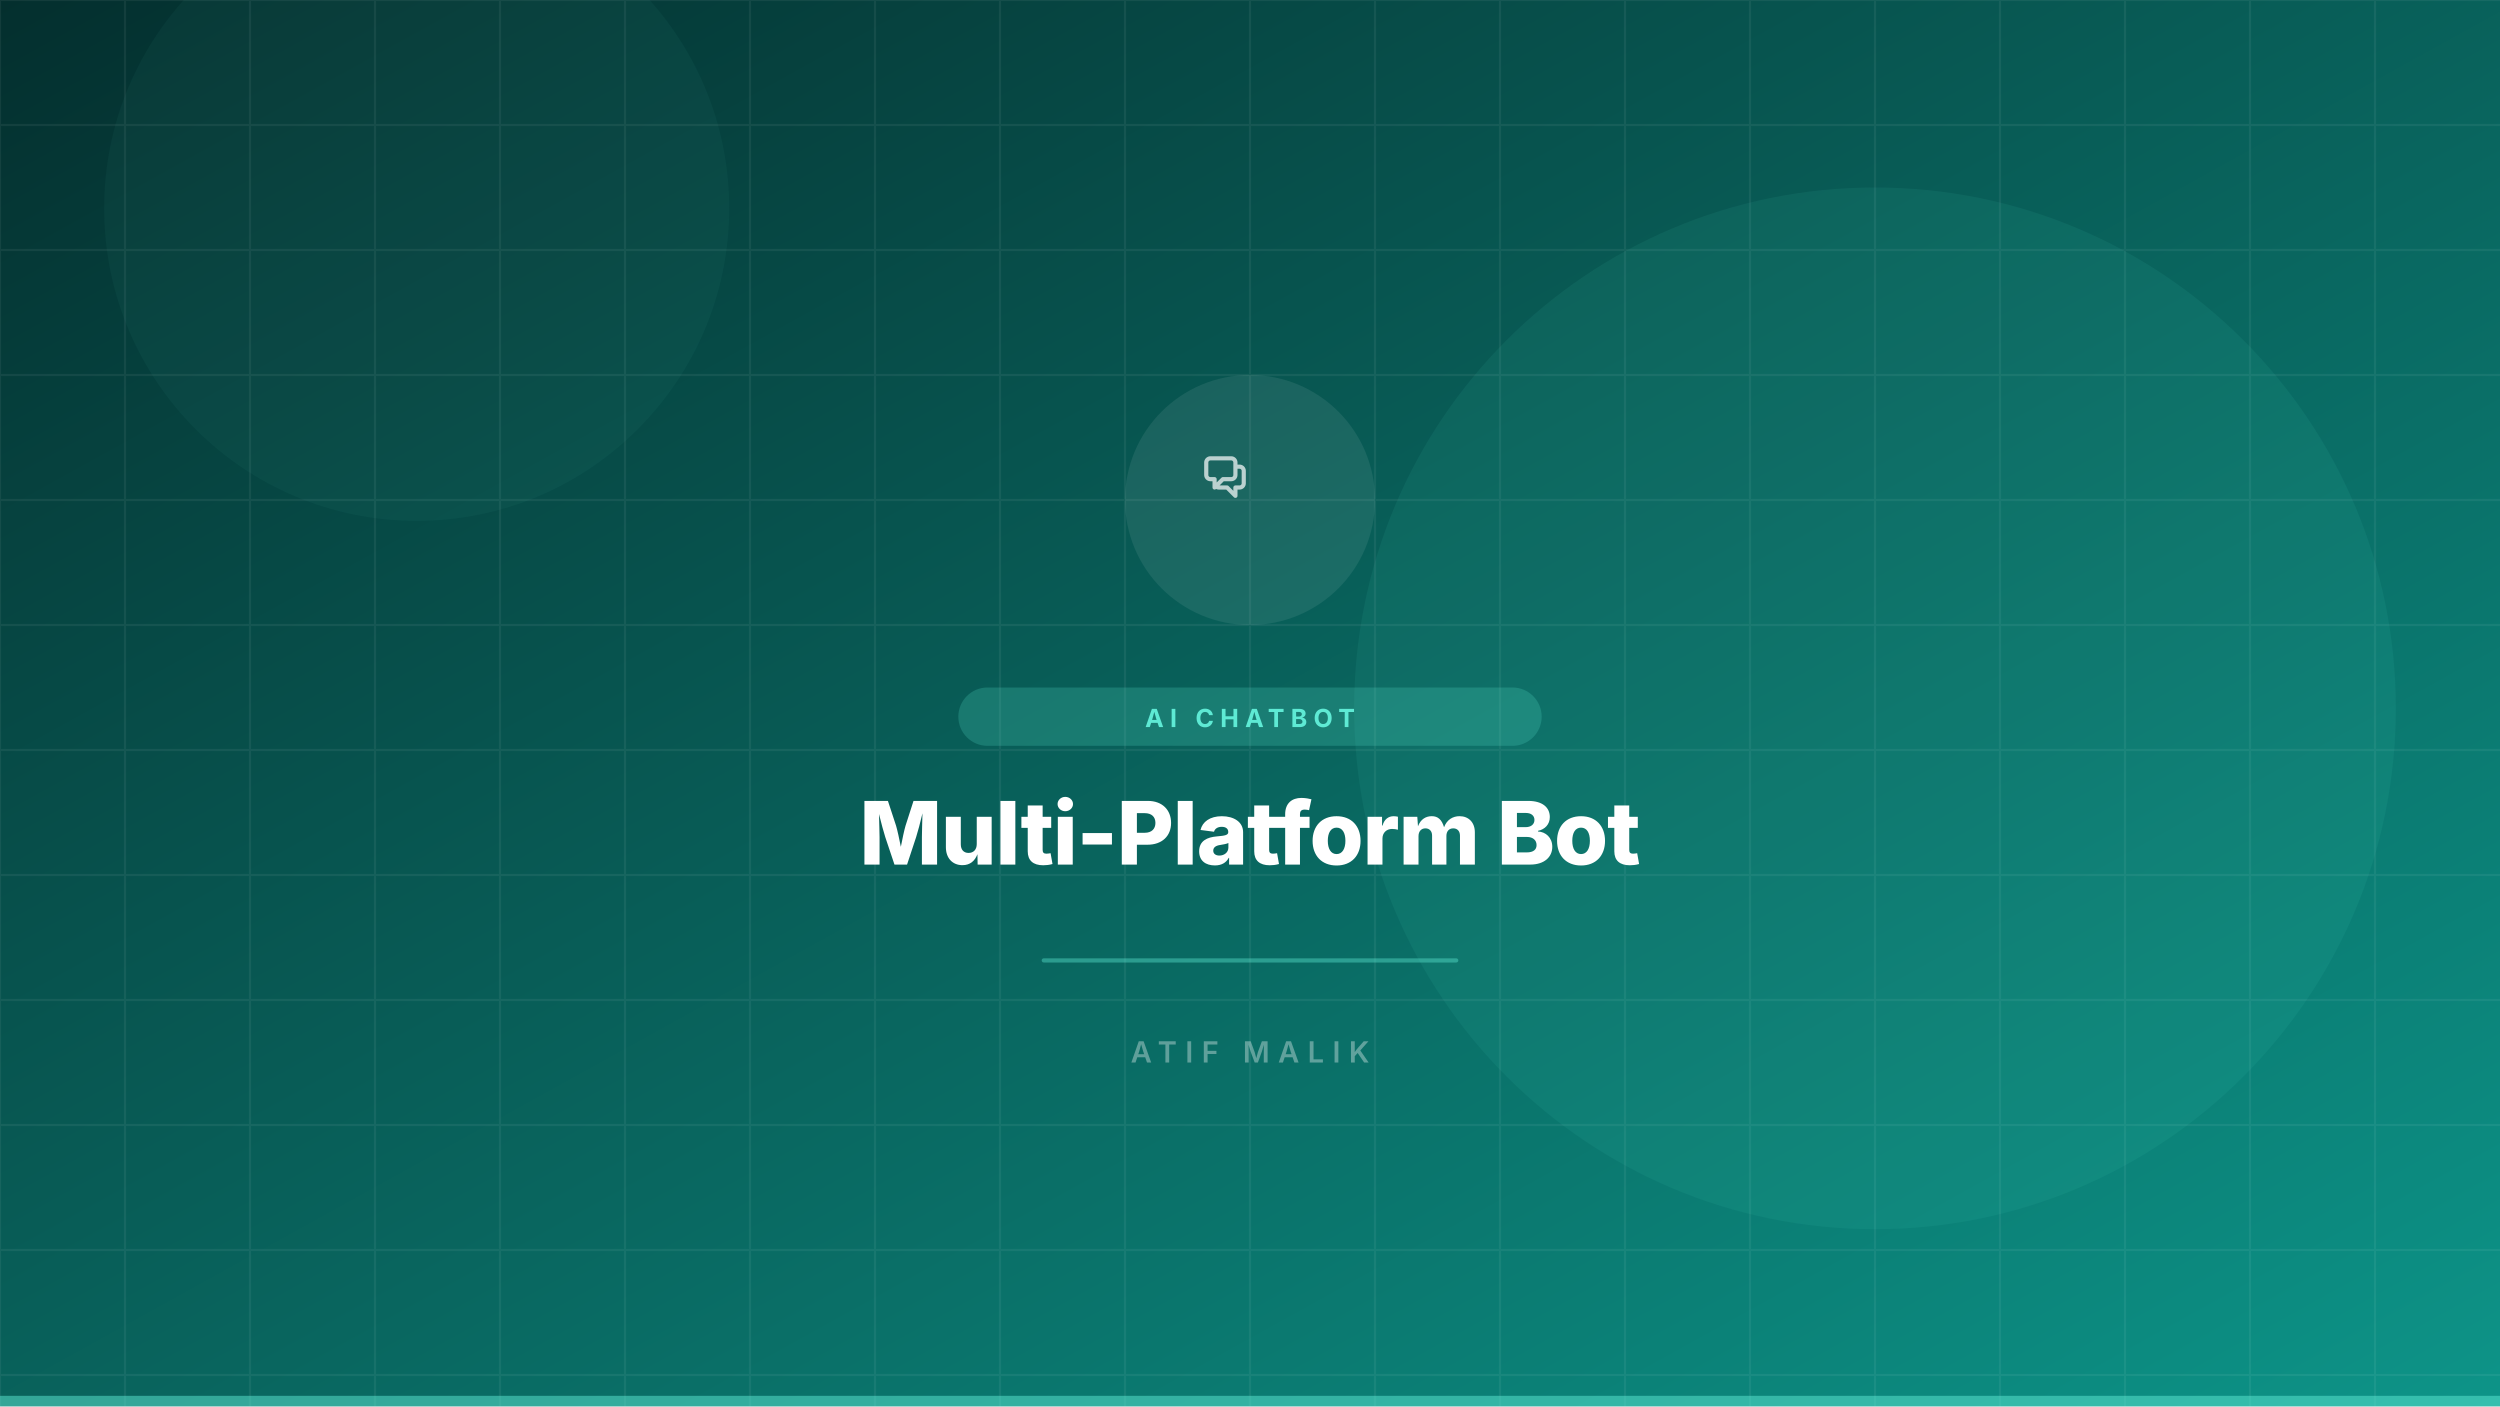
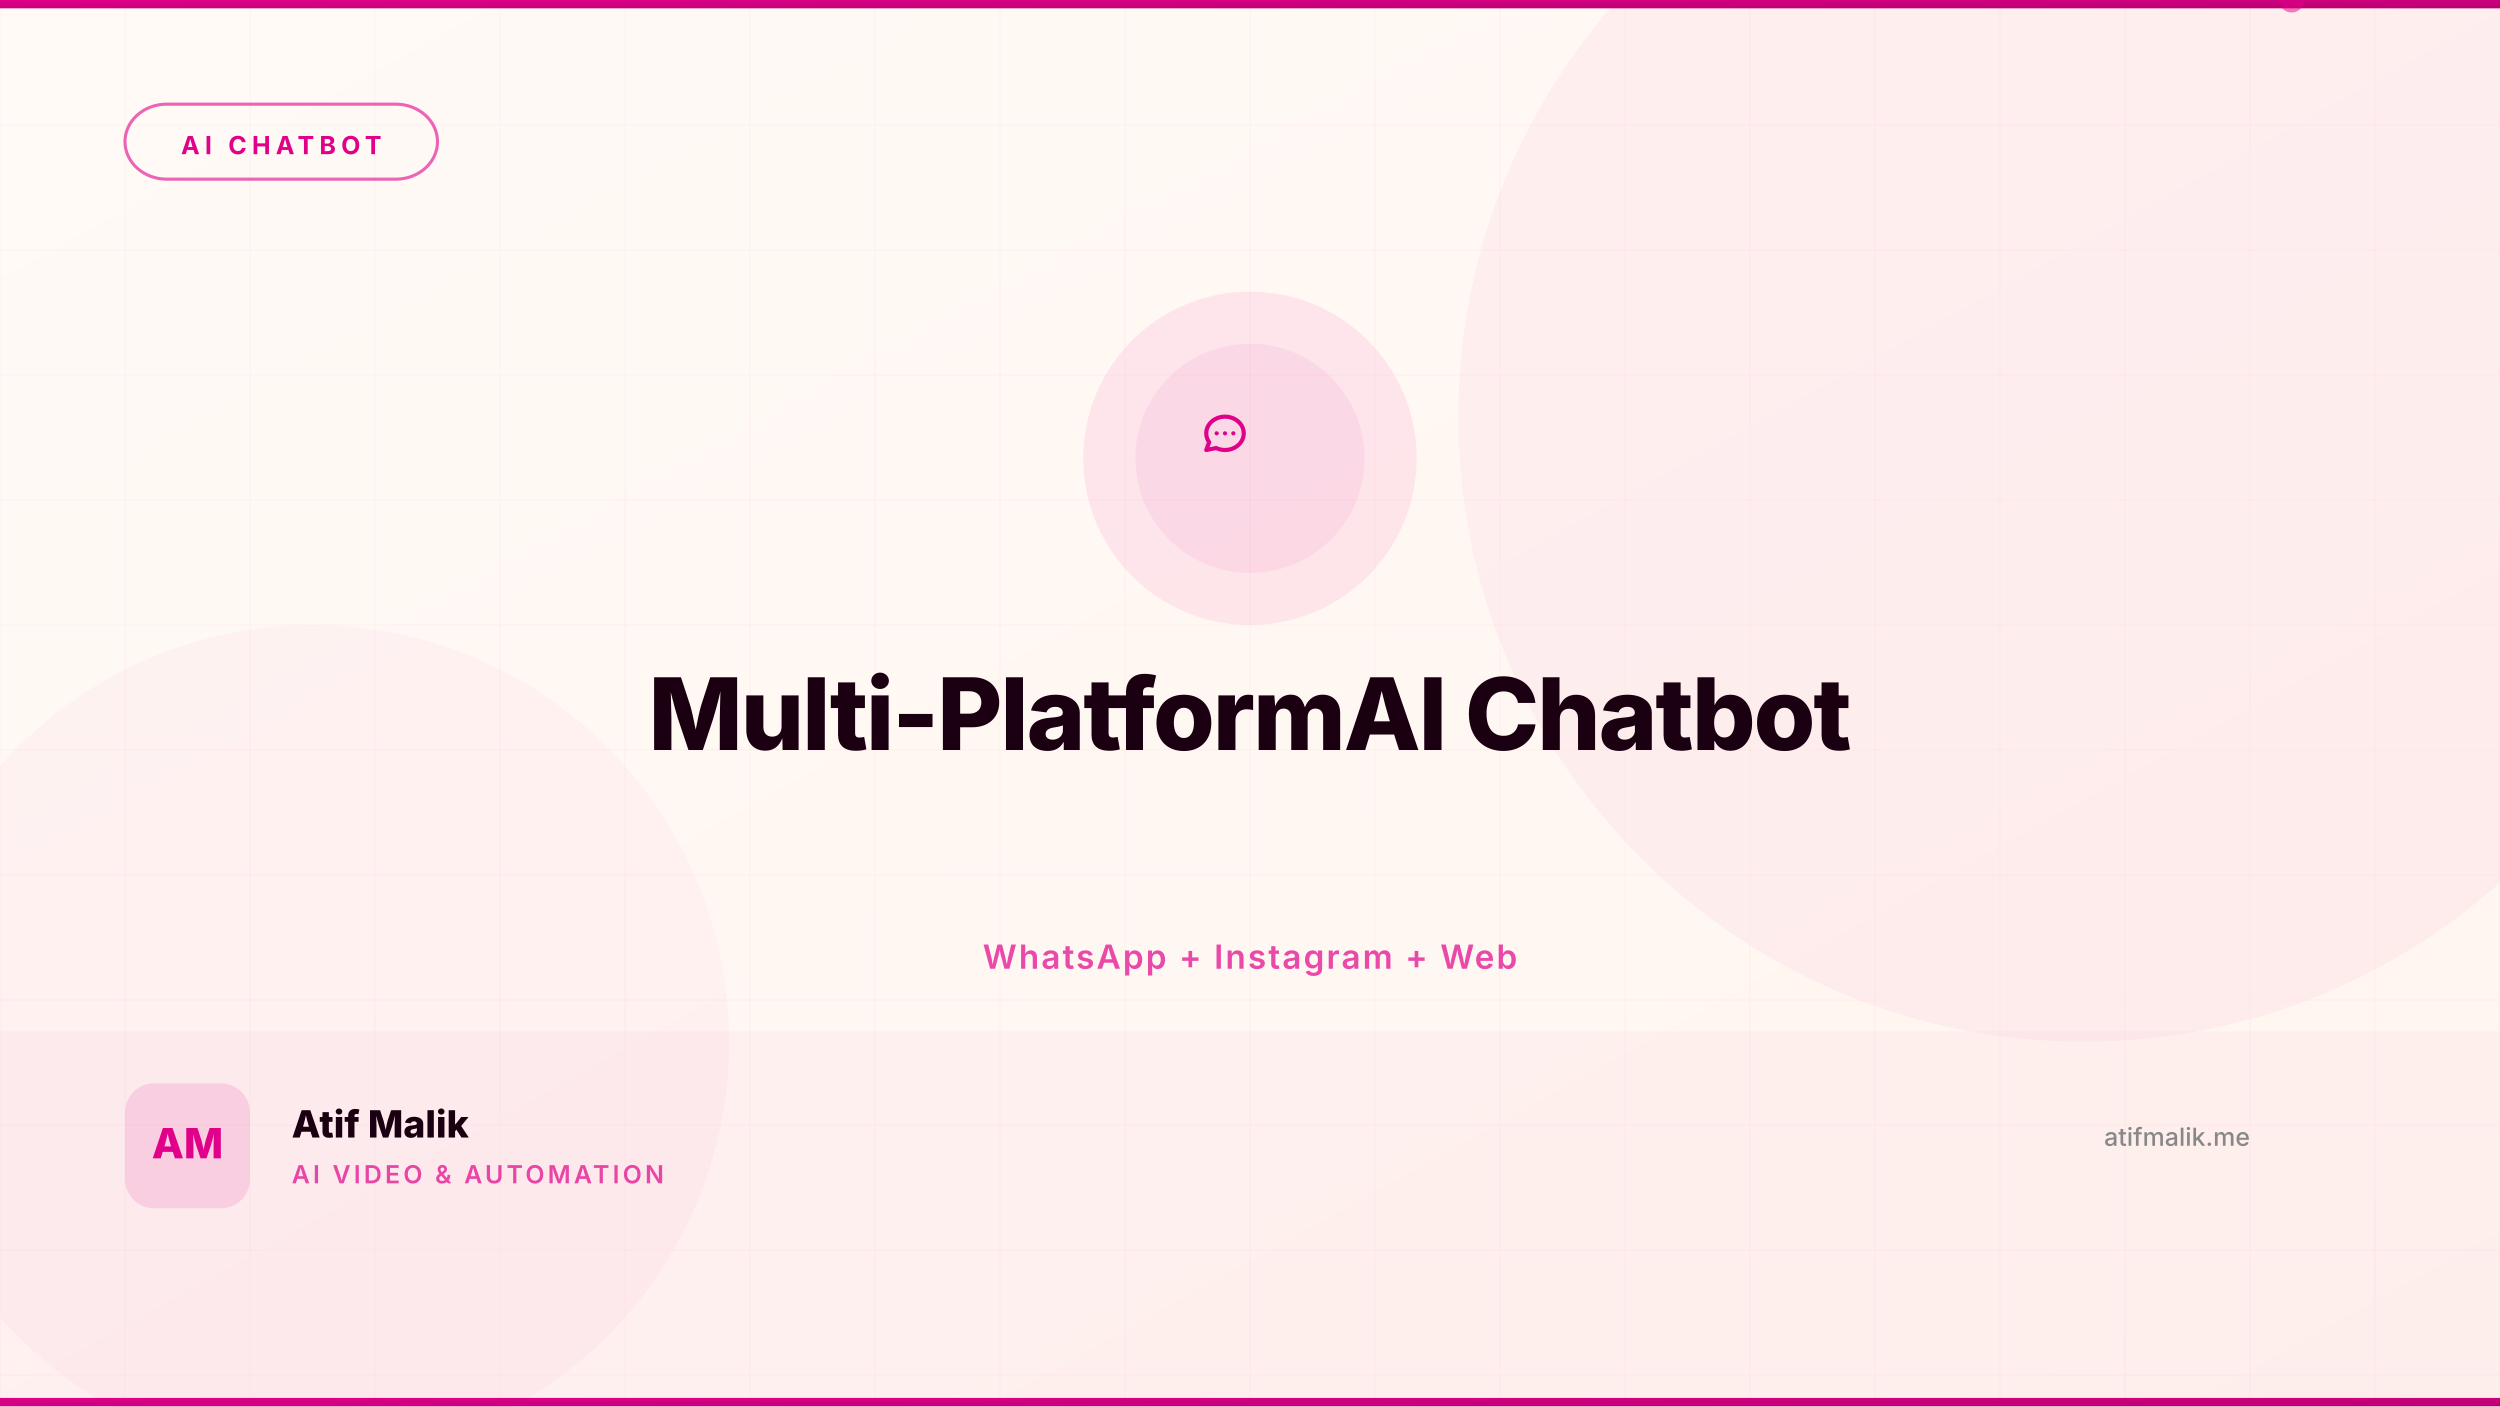
<svg xmlns="http://www.w3.org/2000/svg" width="1200" height="675" viewBox="0 0 1200 675">
  <defs>
    <linearGradient id="bg" x1="0%" y1="0%" x2="100%" y2="100%">
-       <stop offset="0%" style="stop-color:#042f2e" />
-       <stop offset="100%" style="stop-color:#0d9488" />
+       <stop offset="0%" style="stop-color:#FFFAF6" />
+       <stop offset="100%" style="stop-color:#FFF5EE" />
    </linearGradient>
-     <linearGradient id="accent" x1="0%" y1="0%" x2="100%" y2="0%">
-       <stop offset="0%" style="stop-color:#5eead4;stop-opacity:0.3" />
-       <stop offset="100%" style="stop-color:#5eead4;stop-opacity:0" />
+     <linearGradient id="pinkGrad" x1="0%" y1="0%" x2="100%" y2="100%">
+       <stop offset="0%" style="stop-color:#E0008A" />
+       <stop offset="100%" style="stop-color:#B8006F" />
    </linearGradient>
+     <clipPath id="avatarClip">
+       <rect x="60" y="510" width="70" height="70" rx="16" />
+     </clipPath>
  </defs>
  <rect width="1200" height="675" fill="url(#bg)" />
-   <g opacity="0.06" stroke="white" stroke-width="1">
+   <g opacity="0.04" stroke="#E0008A" stroke-width="0.5">
    <line x1="0" y1="0" x2="0" y2="675" />
    <line x1="60" y1="0" x2="60" y2="675" />
    <line x1="120" y1="0" x2="120" y2="675" />
    <line x1="180" y1="0" x2="180" y2="675" />
    <line x1="240" y1="0" x2="240" y2="675" />
    <line x1="300" y1="0" x2="300" y2="675" />
    <line x1="360" y1="0" x2="360" y2="675" />
    <line x1="420" y1="0" x2="420" y2="675" />
    <line x1="480" y1="0" x2="480" y2="675" />
    <line x1="540" y1="0" x2="540" y2="675" />
    <line x1="600" y1="0" x2="600" y2="675" />
    <line x1="660" y1="0" x2="660" y2="675" />
    <line x1="720" y1="0" x2="720" y2="675" />
    <line x1="780" y1="0" x2="780" y2="675" />
    <line x1="840" y1="0" x2="840" y2="675" />
    <line x1="900" y1="0" x2="900" y2="675" />
    <line x1="960" y1="0" x2="960" y2="675" />
    <line x1="1020" y1="0" x2="1020" y2="675" />
    <line x1="1080" y1="0" x2="1080" y2="675" />
    <line x1="1140" y1="0" x2="1140" y2="675" />
+     <line x1="1200" y1="0" x2="1200" y2="675" />
    <line x1="0" y1="0" x2="1200" y2="0" />
    <line x1="0" y1="60" x2="1200" y2="60" />
    <line x1="0" y1="120" x2="1200" y2="120" />
    <line x1="0" y1="180" x2="1200" y2="180" />
    <line x1="0" y1="240" x2="1200" y2="240" />
    <line x1="0" y1="300" x2="1200" y2="300" />
    <line x1="0" y1="360" x2="1200" y2="360" />
    <line x1="0" y1="420" x2="1200" y2="420" />
    <line x1="0" y1="480" x2="1200" y2="480" />
    <line x1="0" y1="540" x2="1200" y2="540" />
    <line x1="0" y1="600" x2="1200" y2="600" />
    <line x1="0" y1="660" x2="1200" y2="660" />
  </g>
-   <circle cx="900" cy="340" r="250" fill="#5eead4" opacity="0.07" />
-   <circle cx="200" cy="100" r="150" fill="#5eead4" opacity="0.04" />
-   <circle cx="600" cy="240" r="60" fill="white" opacity="0.08" />
-   <g transform="translate(576, 216)" fill="none" stroke="white" stroke-width="2" stroke-linecap="round" stroke-linejoin="round" opacity="0.7">
-     <path d="M17 8h2a2 2 0 012 2v6a2 2 0 01-2 2h-2v4l-4-4H9a1.994 1.994 0 01-1.414-.586m0 0L11 14h4a2 2 0 002-2V6a2 2 0 00-2-2H5a2 2 0 00-2 2v6a2 2 0 002 2h2v4l.586-.586z" />
+   <circle cx="1000" cy="200" r="300" fill="#E0008A" opacity="0.04" />
+   <circle cx="150" cy="500" r="200" fill="#E0008A" opacity="0.03" />
+   <rect x="0" y="0" width="1200" height="4" fill="url(#pinkGrad)" />
+   <rect x="60" y="50" rx="20" ry="20" width="150" height="36" fill="none" stroke="#E0008A" stroke-width="1.5" opacity="0.6" />
+   <text x="135" y="74" text-anchor="middle" fill="#E0008A" font-family="system-ui, -apple-system, sans-serif" font-size="12" font-weight="700" letter-spacing="2.5">AI CHATBOT</text>
+   <circle cx="600" cy="220" r="80" fill="#E0008A" opacity="0.08" />
+   <circle cx="600" cy="220" r="55" fill="#E0008A" opacity="0.06" />
+   <g transform="translate(576, 196)" fill="none" stroke="#E0008A" stroke-width="2" stroke-linecap="round" stroke-linejoin="round">
+     <path d="M8 12h.01M12 12h.01M16 12h.01M21 12c0 4.418-4.03 8-9 8a9.863 9.863 0 01-4.255-.949L3 20l1.395-3.72C3.512 15.042 3 13.574 3 12c0-4.418 4.03-8 9-8s9 3.582 9 8z" />
  </g>
-   <rect x="460" y="330" rx="14" ry="14" width="280" height="28" fill="#5eead4" opacity="0.2" />
-   <text x="600" y="349" text-anchor="middle" fill="#5eead4" font-family="system-ui, -apple-system, sans-serif" font-size="12" font-weight="700" letter-spacing="3" text-transform="uppercase">AI CHATBOT</text>
-   <text x="600" y="415" text-anchor="middle" fill="white" font-family="system-ui, -apple-system, sans-serif" font-size="42" font-weight="800" letter-spacing="-0.5">Multi-Platform Bot</text>
-   <rect x="500" y="460" width="200" height="2" rx="1" fill="#5eead4" opacity="0.4" />
-   <text x="600" y="510" text-anchor="middle" fill="white" opacity="0.35" font-family="system-ui, -apple-system, sans-serif" font-size="14" font-weight="600" letter-spacing="4">ATIF MALIK</text>
-   <rect x="0" y="670" width="1200" height="5" fill="#5eead4" opacity="0.5" />
+   <text x="600" y="360" text-anchor="middle" fill="#1A0010" font-family="system-ui, -apple-system, sans-serif" font-size="48" font-weight="800" letter-spacing="-1">Multi-Platform
+ AI Chatbot</text>
+   <text x="600" y="415" text-anchor="middle" fill="#1A0010" font-family="system-ui, -apple-system, sans-serif" font-size="48" font-weight="800" letter-spacing="-1" />
+   <text x="600" y="465" text-anchor="middle" fill="#E0008A" font-family="system-ui, -apple-system, sans-serif" font-size="16" font-weight="600" letter-spacing="1" opacity="0.7">WhatsApp + Instagram + Web</text>
+   <rect x="0" y="495" width="1200" height="180" fill="#E0008A" opacity="0.03" />
+   <rect x="60" y="520" width="60" height="60" rx="14" fill="#E0008A" opacity="0.12" />
+   <text x="90" y="556" text-anchor="middle" fill="#E0008A" font-family="system-ui, -apple-system, sans-serif" font-size="20" font-weight="800">AM</text>
+   <text x="140" y="546" fill="#1A0010" font-family="system-ui, -apple-system, sans-serif" font-size="18" font-weight="800">Atif Malik</text>
+   <text x="140" y="568" fill="#E0008A" font-family="system-ui, -apple-system, sans-serif" font-size="12" font-weight="600" letter-spacing="1.5" opacity="0.7">AI VIDEO &amp; AUTOMATION</text>
+   <circle cx="1100" y="545" r="6" fill="#E0008A" opacity="0.5" />
+   <text x="1080" y="550" text-anchor="end" fill="#888" font-family="system-ui, -apple-system, sans-serif" font-size="12" font-weight="500">atifmalik.me</text>
+   <rect x="0" y="671" width="1200" height="4" fill="url(#pinkGrad)" />
</svg>
